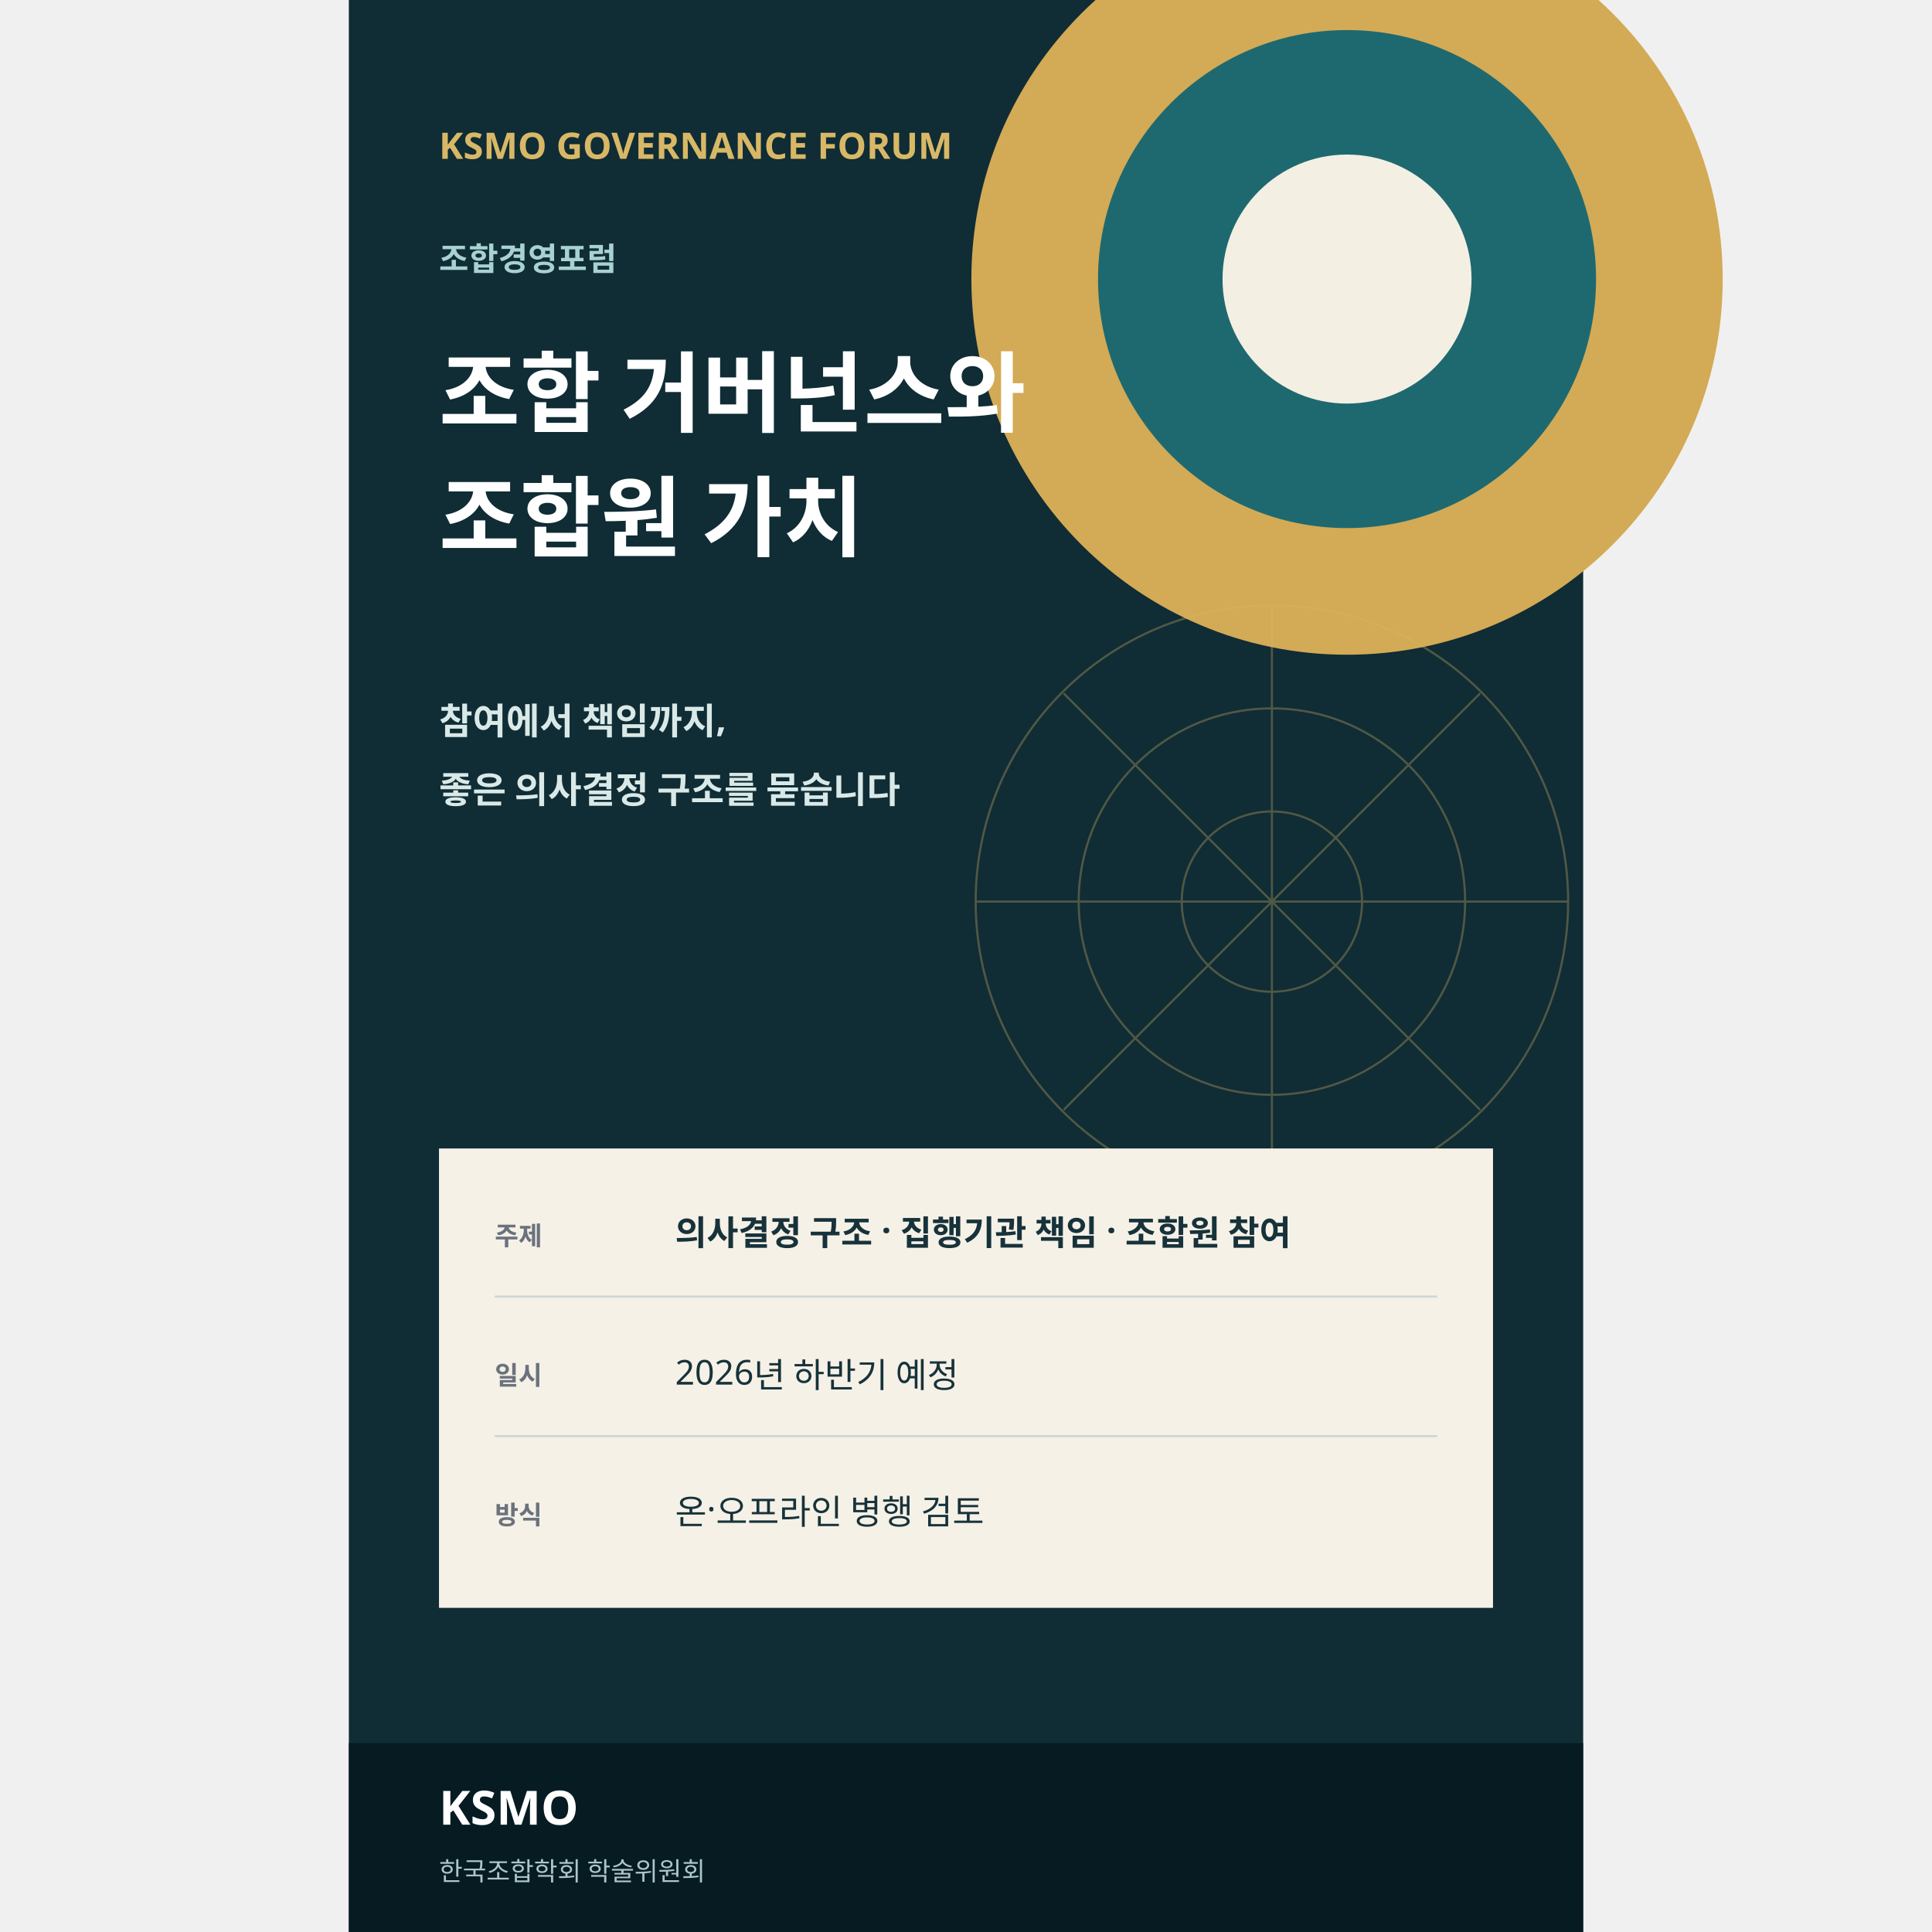
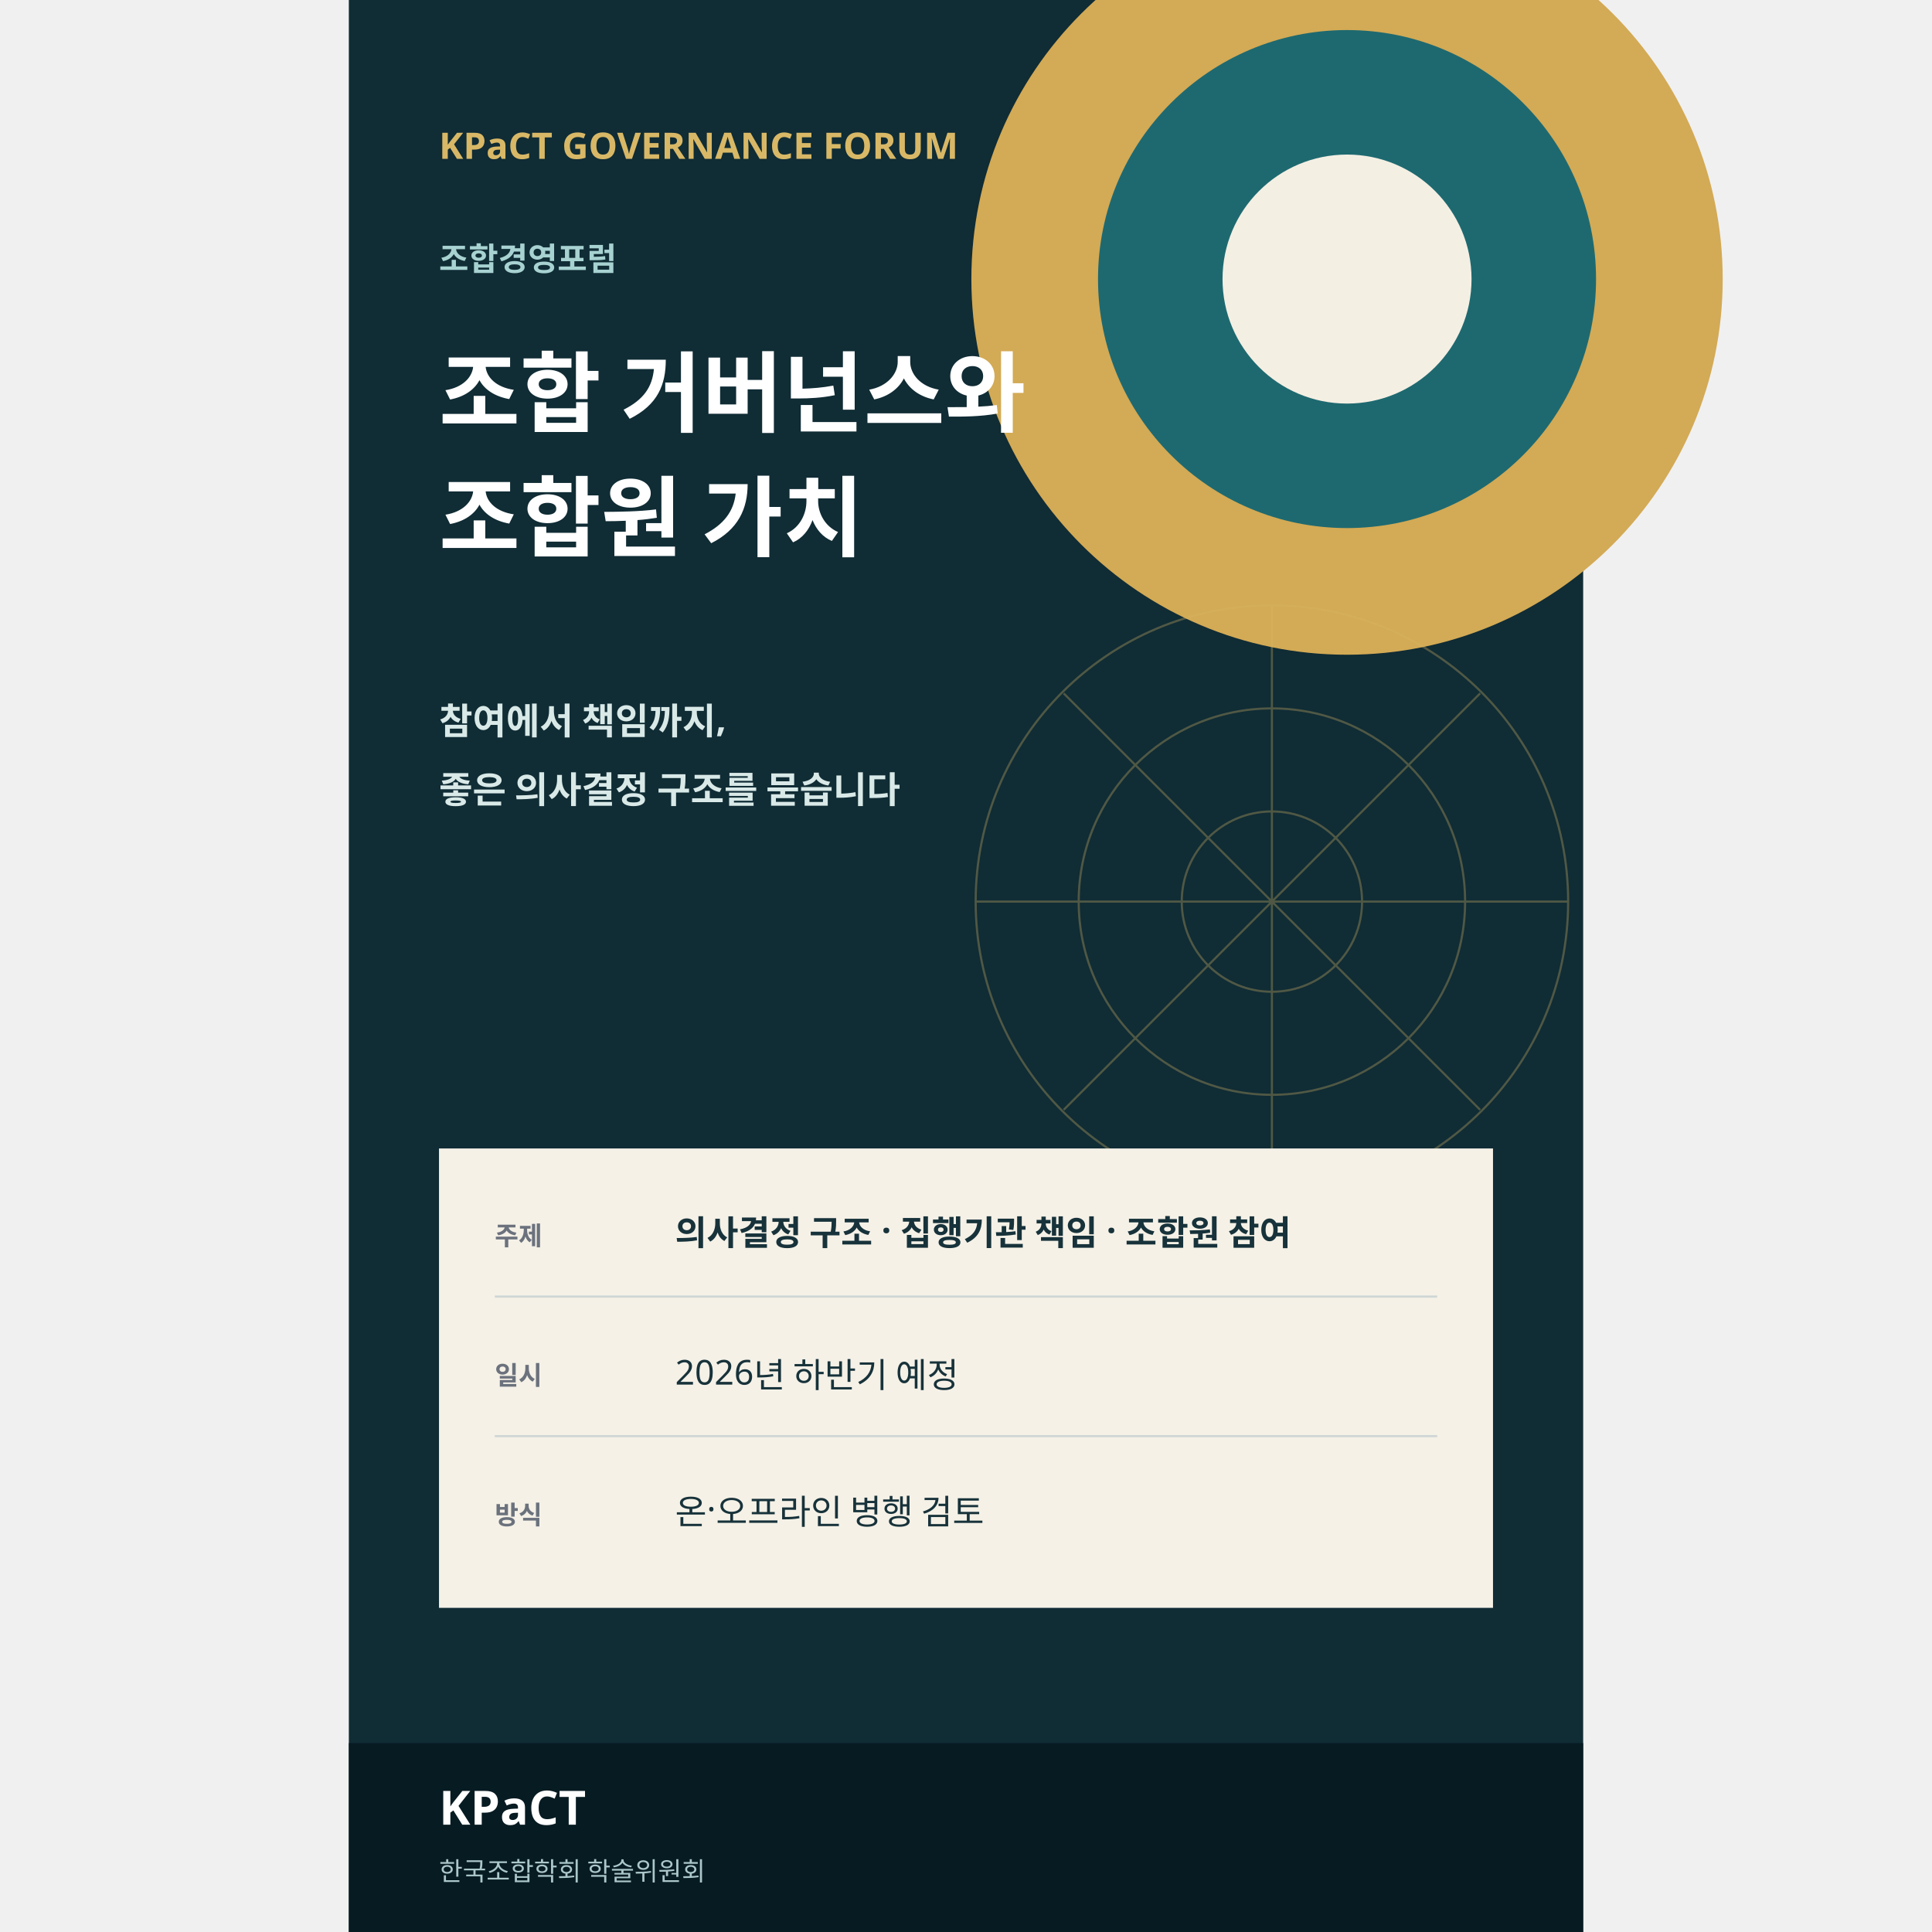
<svg xmlns="http://www.w3.org/2000/svg" width="900" height="900" viewBox="0 0 900 900">
  <g transform="translate(162.5 0)">
    <rect width="575" height="900" fill="#102c35" />
    <circle cx="465" cy="130" r="175" fill="#d3aa55" />
    <circle cx="465" cy="130" r="116" fill="#1e6970" />
    <circle cx="465" cy="130" r="58" fill="#f4efe3" />
    <g fill="none" stroke="#d8b866" opacity=".32">
      <circle cx="430" cy="420" r="138" />
      <circle cx="430" cy="420" r="90" />
      <circle cx="430" cy="420" r="42" />
      <path d="M292 420H568M430 282V558M333 323L527 517M527 323L333 517" />
    </g>
-     <text x="42" y="74" font-family="Noto Sans KR,Apple SD Gothic Neo,sans-serif" font-size="17" font-weight="700" fill="#d8b866">KSMO GOVERNANCE FORUM</text>
+     <text x="42" y="74" font-family="Noto Sans KR,Apple SD Gothic Neo,sans-serif" font-size="17" font-weight="700" fill="#d8b866">KPaCT GOVERNANCE FORUM</text>
    <text x="42" y="126" font-family="Noto Sans KR,Apple SD Gothic Neo,sans-serif" font-size="15" font-weight="700" fill="#a7d2d1">조합경영포럼</text>
    <text x="42" y="198" font-family="Noto Sans KR,Apple SD Gothic Neo,sans-serif" font-size="41" font-weight="800" fill="#fff">
      <tspan x="42">조합 거버넌스와</tspan>
      <tspan x="42" dy="58">조합원 가치</tspan>
    </text>
    <text x="42" y="342" font-family="Noto Sans KR,Apple SD Gothic Neo,sans-serif" font-size="17" font-weight="700" fill="#d9e9e7">참여에서 책임까지,</text>
    <text x="42" y="374" font-family="Noto Sans KR,Apple SD Gothic Neo,sans-serif" font-size="17" font-weight="700" fill="#d9e9e7">좋은 의사결정 구조를 묻습니다</text>
    <rect x="42" y="535" width="491" height="214" fill="#f5f1e7" />
    <text x="68" y="580" font-family="Noto Sans KR,Apple SD Gothic Neo,sans-serif" font-size="12" font-weight="700" fill="#6b727d">주제</text>
    <text x="152" y="580" font-family="Noto Sans KR,Apple SD Gothic Neo,sans-serif" font-size="16" font-weight="700" fill="#17323a">의사결정 구조 · 집행기관 책임 · 조합원 참여</text>
    <line x1="68" y1="604" x2="507" y2="604" stroke="#cfd6d5" />
    <text x="68" y="645" font-family="Noto Sans KR,Apple SD Gothic Neo,sans-serif" font-size="12" font-weight="700" fill="#6b727d">일시</text>
    <text x="152" y="645" font-family="Noto Sans KR,Apple SD Gothic Neo,sans-serif" font-size="16" fill="#17323a">2026년 하반기 예정</text>
    <line x1="68" y1="669" x2="507" y2="669" stroke="#cfd6d5" />
    <text x="68" y="710" font-family="Noto Sans KR,Apple SD Gothic Neo,sans-serif" font-size="12" font-weight="700" fill="#6b727d">방식</text>
    <text x="152" y="710" font-family="Noto Sans KR,Apple SD Gothic Neo,sans-serif" font-size="16" fill="#17323a">온·오프라인 병행 검토</text>
    <rect x="0" y="812" width="575" height="88" fill="#071b22" />
-     <text x="42" y="850" font-family="Noto Sans KR,Apple SD Gothic Neo,sans-serif" font-size="22" font-weight="800" fill="#fff">KSMO</text>
+     <text x="42" y="850" font-family="Noto Sans KR,Apple SD Gothic Neo,sans-serif" font-size="22" font-weight="800" fill="#fff">KPaCT</text>
    <text x="42" y="876" font-family="Noto Sans KR,Apple SD Gothic Neo,sans-serif" font-size="12" fill="#abc7ca">한국조합학회 학술위원회</text>
  </g>
</svg>
